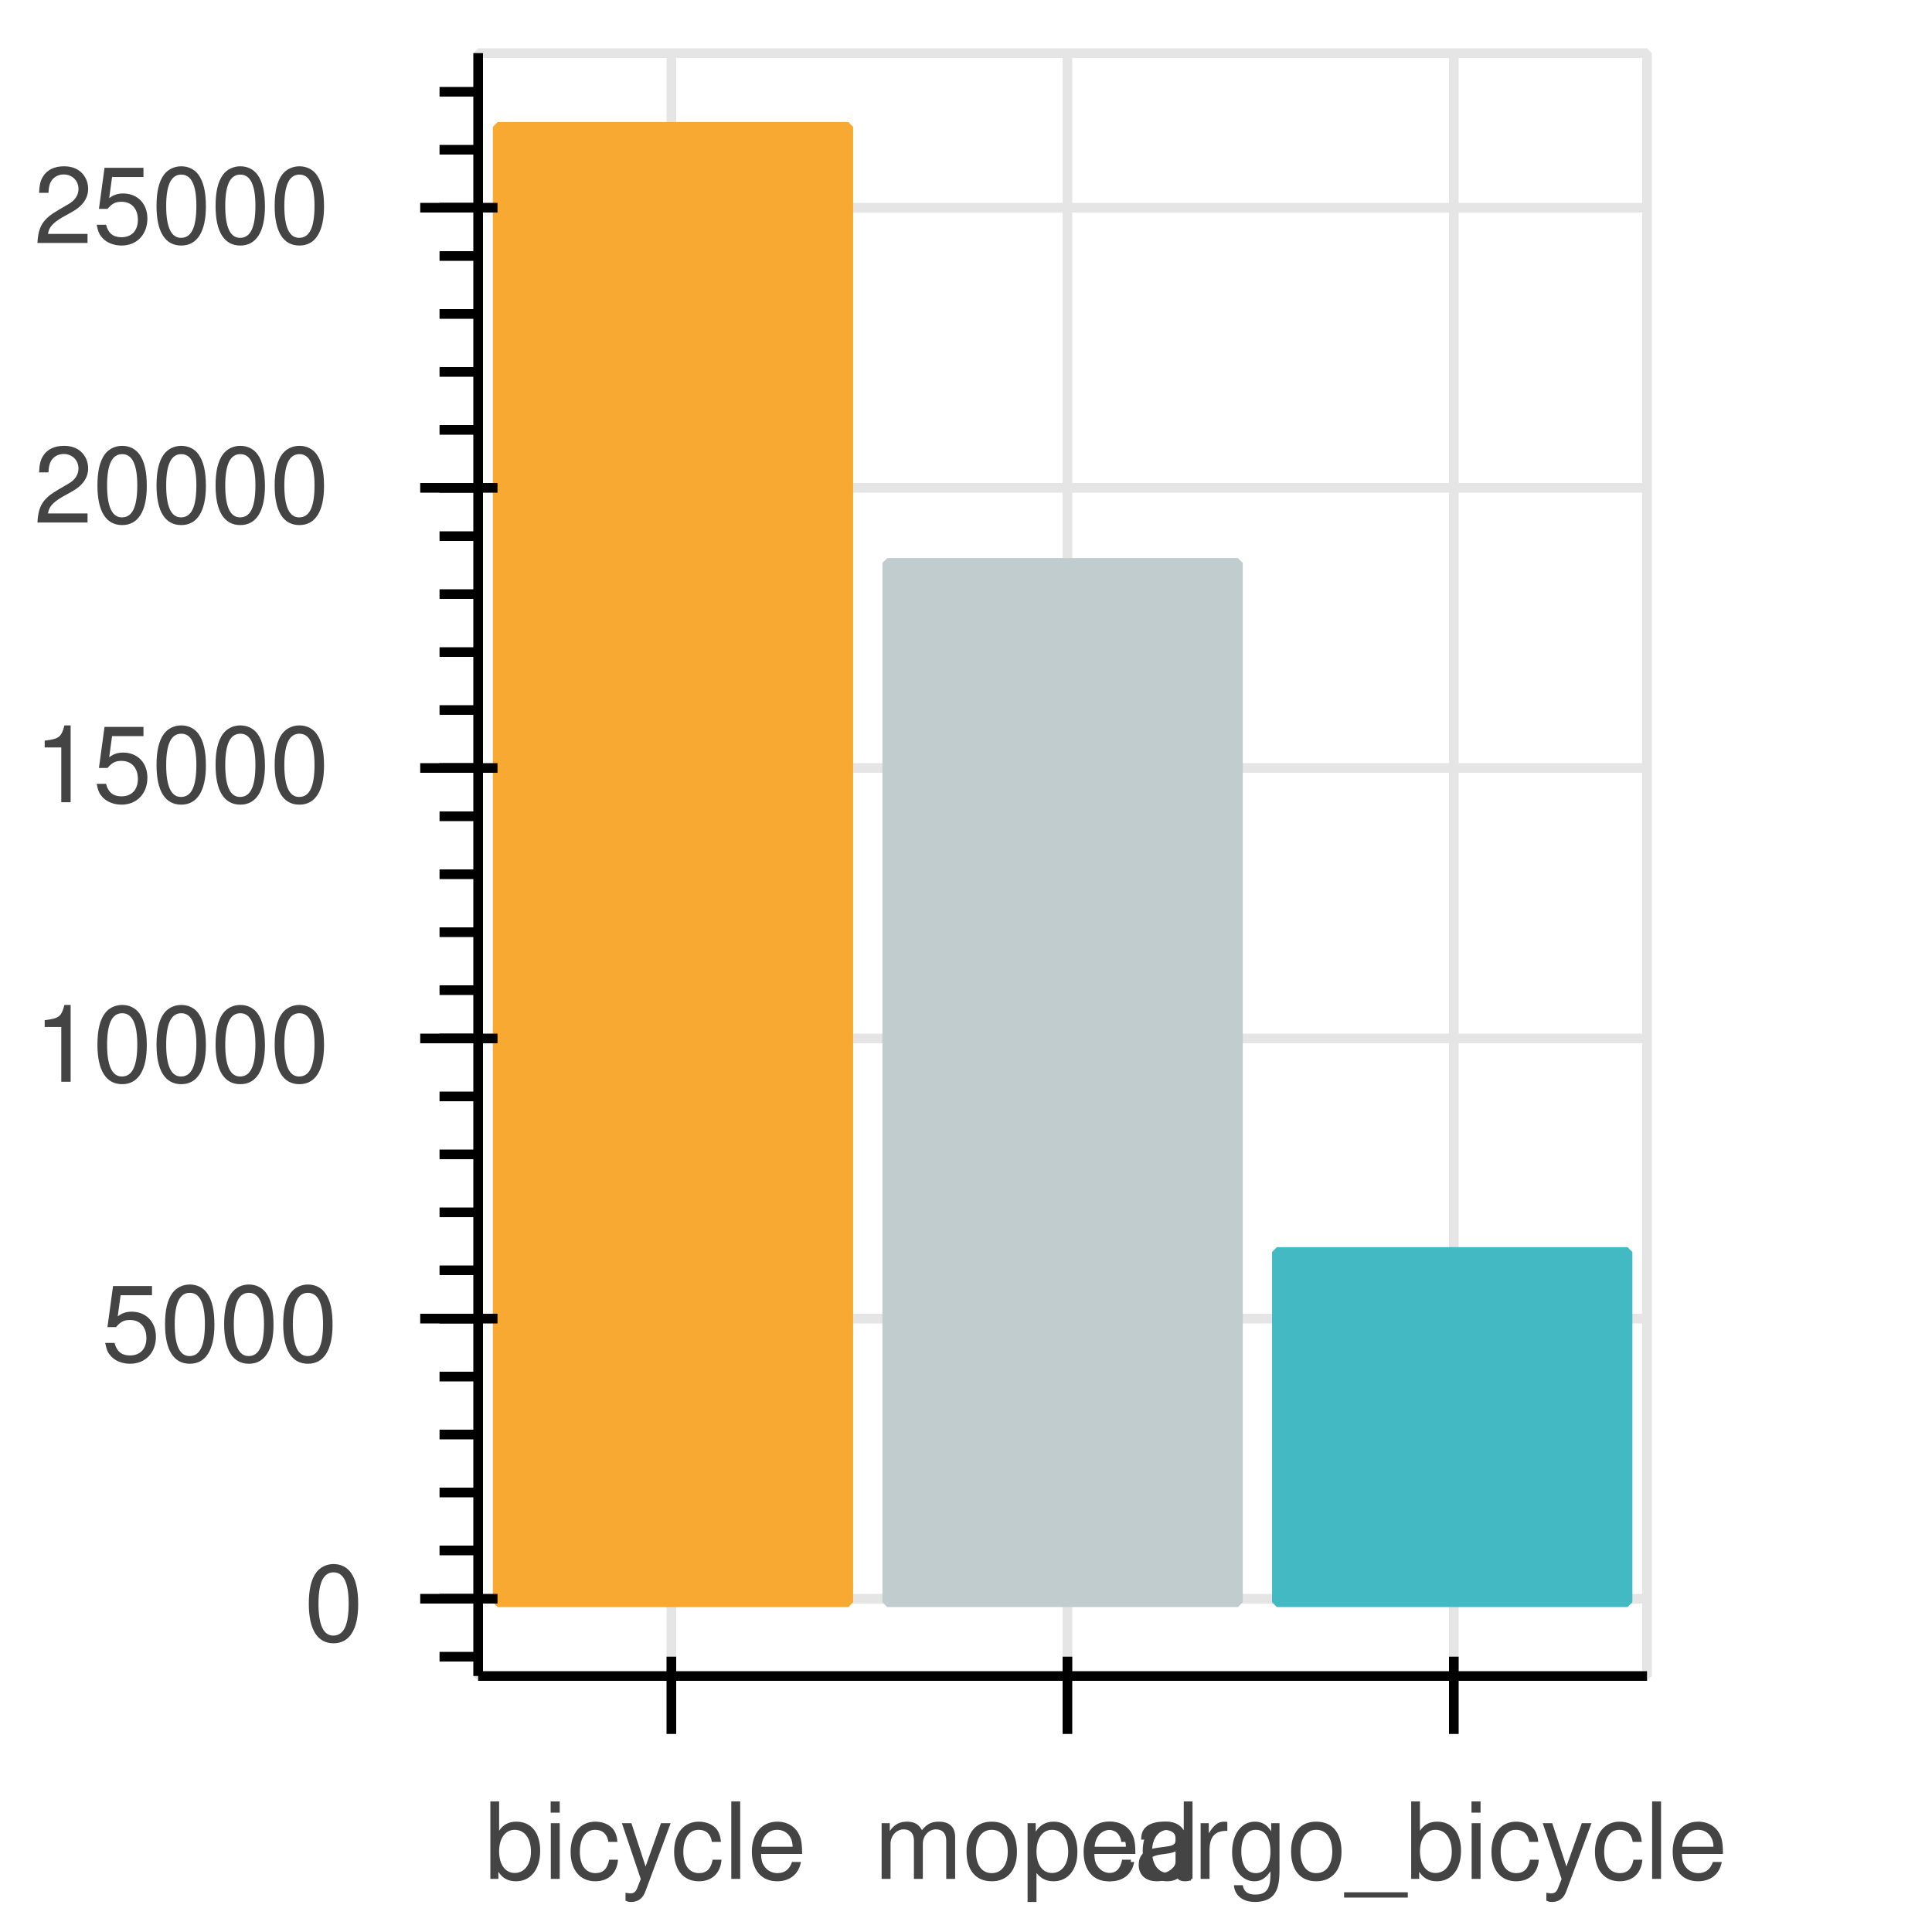
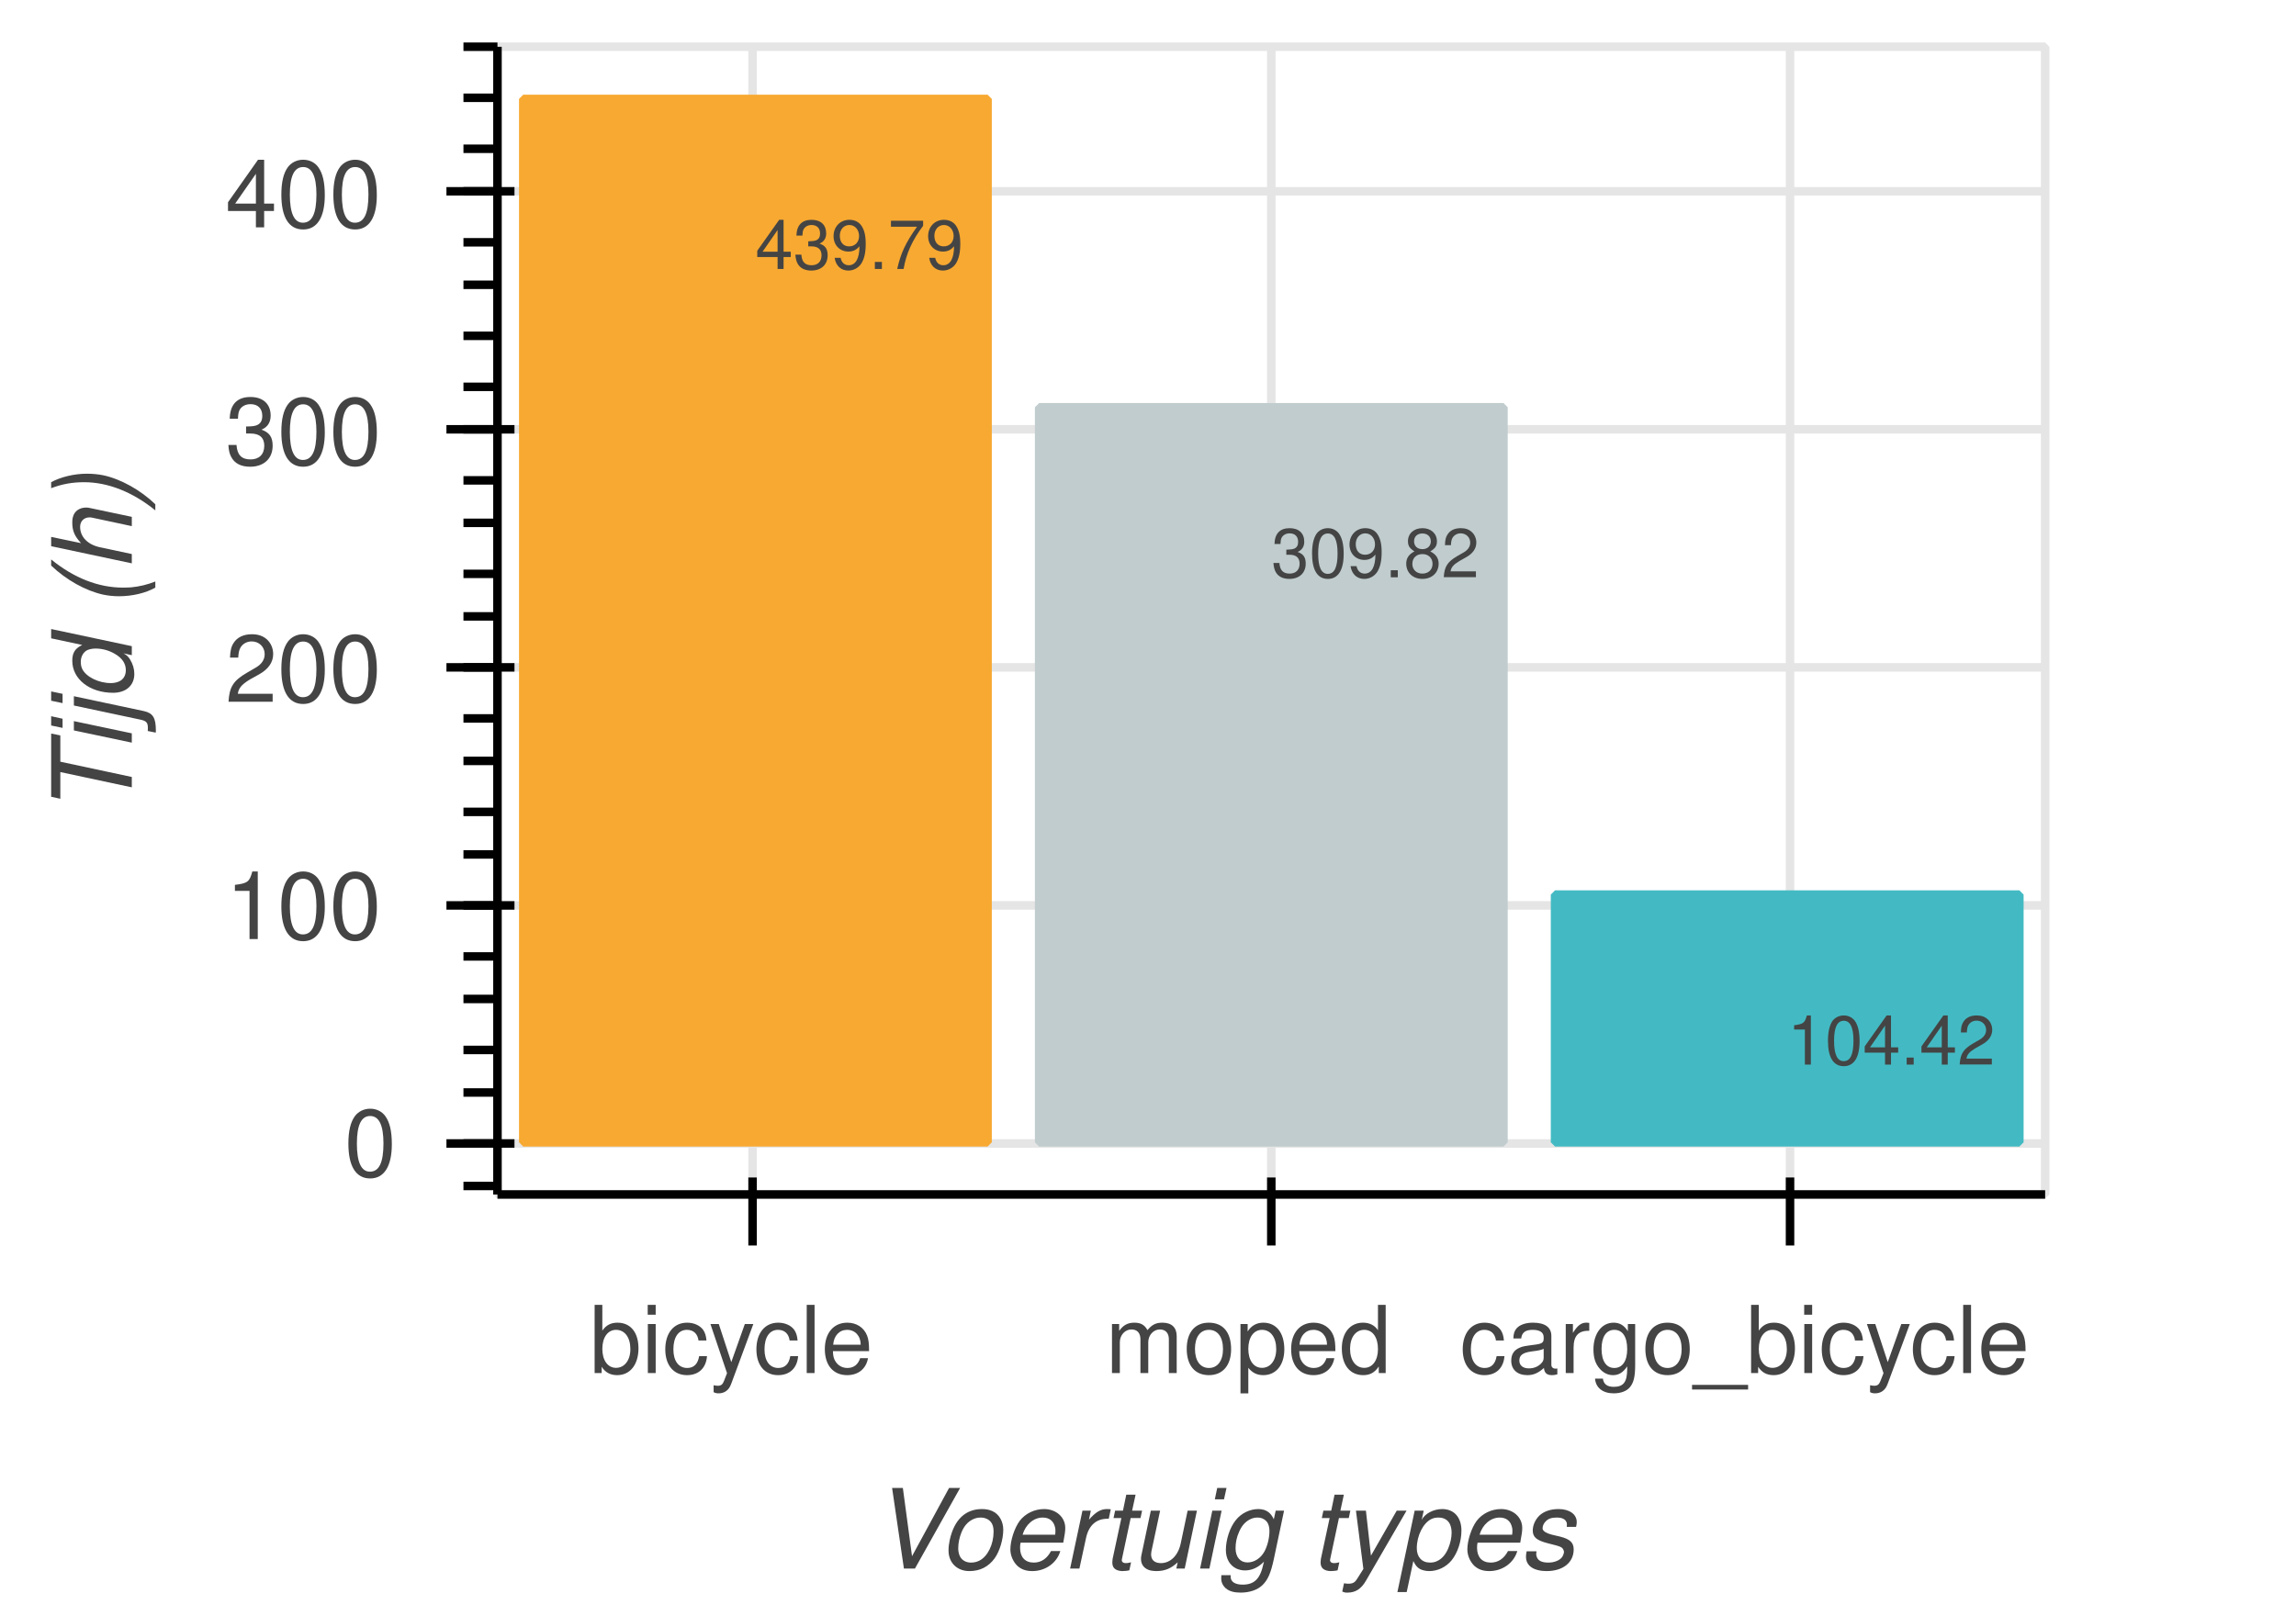
- <svg xmlns="http://www.w3.org/2000/svg" version="1.1" width="200" height="200">
+ <svg xmlns="http://www.w3.org/2000/svg" version="1.1" width="270" height="190">
  <defs>
-     <clipPath id="KDQIHDyoPopG">
-       <path fill="none" stroke="none" d="M 0.5 0.5 L 200.5 0.5 L 200.5 200.5 L 0.5 200.5 L 0.5 0.5 Z M 49.5 5.5 L 170.5 5.5 L 170.5 173.5 L 49.5 173.5 L 49.5 5.5 Z" clip-rule="evenodd" />
+     <clipPath id="fSZqqSCgZIvh">
+       <path fill="none" stroke="none" d="M 0.5 0.5 L 270.5 0.5 L 270.5 190.5 L 0.5 190.5 L 0.5 0.5 Z M 58.5 5.5 L 240.5 5.5 L 240.5 140.5 L 58.5 140.5 L 58.5 5.5 Z" clip-rule="evenodd" />
    </clipPath>
-     <clipPath id="ygUMObIWyPpP">
-       <path fill="none" stroke="none" d="M 49.5 5.5 L 170.5 5.5 L 170.5 173.5 L 49.5 173.5 L 49.5 5.5 Z" />
+     <clipPath id="RfHgEDuzCIsF">
+       <path fill="none" stroke="none" d="M 58.5 5.5 L 240.5 5.5 L 240.5 140.5 L 58.5 140.5 L 58.5 5.5 Z" />
    </clipPath>
-     <clipPath id="AmpodmOpEgCd">
-       <path fill="none" stroke="none" d="M 49.5 5.5 L 170.5 5.5 L 170.5 173.5 L 49.5 173.5 L 49.5 5.5 Z" />
+     <clipPath id="BdTKegNfxPXc">
+       <path fill="none" stroke="none" d="M 58.5 5.5 L 240.5 5.5 L 240.5 140.5 L 58.5 140.5 L 58.5 5.5 Z" />
    </clipPath>
-     <clipPath id="gPpqAiANVhTC">
-       <path fill="none" stroke="none" d="M 49.5 5.5 L 170.5 5.5 L 170.5 173.5 L 49.5 173.5 L 49.5 5.5 Z" />
+     <clipPath id="VTMeRobzIKpQ">
+       <path fill="none" stroke="none" d="M 58.5 5.5 L 240.5 5.5 L 240.5 140.5 L 58.5 140.5 L 58.5 5.5 Z" />
    </clipPath>
-     <clipPath id="dSHhPOhsUpVR">
-       <path fill="none" stroke="none" d="M 49.5 5.5 L 170.5 5.5 L 170.5 173.5 L 49.5 173.5 L 49.5 5.5 Z" />
+     <clipPath id="GFGMJODlHNEQ">
+       <path fill="none" stroke="none" d="M 58.5 5.5 L 240.5 5.5 L 240.5 140.5 L 58.5 140.5 L 58.5 5.5 Z" />
+     </clipPath>
+     <clipPath id="TkuSvbkwbnyP">
+       <path fill="none" stroke="none" d="M 58.5 5.5 L 240.5 5.5 L 240.5 140.5 L 58.5 140.5 L 58.5 5.5 Z" />
    </clipPath>
  </defs>
-   <path fill="rgb(255,255,255)" stroke="none" paint-order="stroke" d="M 0.5 0.5 L 200.5 0.5 L 200.5 200.5 L 0.5 200.5 L 0.5 0.5 Z" fill-opacity="1" clip-path="url(#KDQIHDyoPopG)" />
-   <path fill="rgb(255,255,255)" stroke="none" paint-order="stroke" d="M 49.5 5.5 L 170.5 5.5 L 170.5 173.5 L 49.5 173.5 L 49.5 5.5 Z" fill-opacity="1" />
-   <path fill="none" stroke="rgb(229,229,229)" paint-order="fill" d="M 49.5 5.5 L 170.5 5.5 L 170.5 173.5 L 49.5 173.5 L 49.5 5.5 Z" stroke-opacity="1" stroke-linejoin="bevel" stroke-miterlimit="10" />
-   <path fill="none" stroke="rgb(229,229,229)" paint-order="fill" d="M 69.5 173.5 L 69.5 5.5 M 110.5 173.5 L 110.5 5.5 M 150.5 173.5 L 150.5 5.5" stroke-opacity="1" stroke-linejoin="bevel" stroke-miterlimit="10" clip-path="url(#ygUMObIWyPpP)" />
-   <path fill="none" stroke="rgb(229,229,229)" paint-order="fill" d="M 49.5 165.5 L 170.5 165.5 M 49.5 136.5 L 170.5 136.5 M 49.5 107.5 L 170.5 107.5 M 49.5 79.5 L 170.5 79.5 M 49.5 50.5 L 170.5 50.5 M 49.5 21.5 L 170.5 21.5" stroke-opacity="1" stroke-linejoin="bevel" stroke-miterlimit="10" clip-path="url(#AmpodmOpEgCd)" />
-   <path fill="rgb(248,169,49)" stroke="rgb(248,169,49)" paint-order="fill" d="M 51.517 13.136 L 87.817 13.136 L 87.817 165.864 L 51.517 165.864 L 51.517 13.136 Z" fill-opacity="1" clip-path="url(#gPpqAiANVhTC)" stroke-opacity="1" stroke-linejoin="bevel" stroke-miterlimit="10" />
-   <path fill="rgb(192,204,205)" stroke="rgb(192,204,205)" paint-order="fill" d="M 91.85 58.272 L 128.15 58.272 L 128.15 165.864 L 91.85 165.864 L 91.85 58.272 Z" fill-opacity="1" clip-path="url(#gPpqAiANVhTC)" stroke-opacity="1" stroke-linejoin="bevel" stroke-miterlimit="10" />
-   <path fill="rgb(67,186,195)" stroke="rgb(67,186,195)" paint-order="fill" d="M 132.183 129.603 L 168.483 129.603 L 168.483 165.864 L 132.183 165.864 L 132.183 129.603 Z" fill-opacity="1" clip-path="url(#gPpqAiANVhTC)" stroke-opacity="1" stroke-linejoin="bevel" stroke-miterlimit="10" />
-   <path fill="none" stroke="rgb(0,0,0)" paint-order="fill" d="M 49.5 173.5 L 170.5 173.5" stroke-opacity="1" stroke-linejoin="bevel" stroke-miterlimit="10" />
-   <path fill="none" stroke="rgb(0,0,0)" paint-order="fill" d="M 69.5 179.5 L 69.5 171.5 M 110.5 179.5 L 110.5 171.5 M 150.5 179.5 L 150.5 171.5" stroke-opacity="1" stroke-linejoin="bevel" stroke-miterlimit="10" />
+   <path fill="rgb(255,255,255)" stroke="none" paint-order="stroke" d="M 0.5 0.5 L 270.5 0.5 L 270.5 190.5 L 0.5 190.5 L 0.5 0.5 Z" fill-opacity="1" clip-path="url(#fSZqqSCgZIvh)" />
+   <path fill="rgb(255,255,255)" stroke="none" paint-order="stroke" d="M 58.5 5.5 L 240.5 5.5 L 240.5 140.5 L 58.5 140.5 L 58.5 5.5 Z" fill-opacity="1" />
+   <path fill="none" stroke="rgb(229,229,229)" paint-order="fill" d="M 58.5 5.5 L 240.5 5.5 L 240.5 140.5 L 58.5 140.5 L 58.5 5.5 Z" stroke-opacity="1" stroke-linejoin="bevel" stroke-miterlimit="10" />
+   <path fill="none" stroke="rgb(229,229,229)" paint-order="fill" d="M 88.5 140.5 L 88.5 5.5 M 149.5 140.5 L 149.5 5.5 M 210.5 140.5 L 210.5 5.5" stroke-opacity="1" stroke-linejoin="bevel" stroke-miterlimit="10" clip-path="url(#RfHgEDuzCIsF)" />
+   <path fill="none" stroke="rgb(229,229,229)" paint-order="fill" d="M 58.5 134.5 L 240.5 134.5 M 58.5 106.5 L 240.5 106.5 M 58.5 78.5 L 240.5 78.5 M 58.5 50.5 L 240.5 50.5 M 58.5 22.5 L 240.5 22.5" stroke-opacity="1" stroke-linejoin="bevel" stroke-miterlimit="10" clip-path="url(#BdTKegNfxPXc)" />
+   <path fill="rgb(248,169,49)" stroke="rgb(248,169,49)" paint-order="fill" d="M 61.533 11.636 L 116.133 11.636 L 116.133 134.364 L 61.533 134.364 L 61.533 11.636 Z" fill-opacity="1" clip-path="url(#VTMeRobzIKpQ)" stroke-opacity="1" stroke-linejoin="bevel" stroke-miterlimit="10" />
+   <path fill="rgb(192,204,205)" stroke="rgb(192,204,205)" paint-order="fill" d="M 122.2 47.906 L 176.8 47.906 L 176.8 134.364 L 122.2 134.364 L 122.2 47.906 Z" fill-opacity="1" clip-path="url(#VTMeRobzIKpQ)" stroke-opacity="1" stroke-linejoin="bevel" stroke-miterlimit="10" />
+   <path fill="rgb(67,186,195)" stroke="rgb(67,186,195)" paint-order="fill" d="M 182.867 105.224 L 237.467 105.224 L 237.467 134.364 L 182.867 134.364 L 182.867 105.224 Z" fill-opacity="1" clip-path="url(#VTMeRobzIKpQ)" stroke-opacity="1" stroke-linejoin="bevel" stroke-miterlimit="10" />
+   <g clip-path="url(#GFGMJODlHNEQ)">
+     <text fill="rgb(68,68,68)" stroke="none" font-family="helvetica" font-size="8px" font-style="normal" font-weight="normal" text-decoration="normal" x="88.333" y="31.136" text-anchor="start" dominant-baseline="alphabetic" transform="matrix(1, 0, 0, 1, 0.5, 0.5)" fill-opacity="1">439.79</text>
+   </g>
+   <g clip-path="url(#GFGMJODlHNEQ)">
+     <text fill="none" stroke="rgb(0,0,0)" font-family="helvetica" font-size="8px" font-style="normal" font-weight="normal" text-decoration="normal" x="88.333" y="31.136" text-anchor="start" dominant-baseline="alphabetic" transform="matrix(1, 0, 0, 1, 0.5, 0.5)" stroke-opacity="0" stroke-miterlimit="10" stroke-dasharray="">439.79</text>
+   </g>
+   <g clip-path="url(#GFGMJODlHNEQ)">
+     <text fill="rgb(68,68,68)" stroke="none" font-family="helvetica" font-size="8px" font-style="normal" font-weight="normal" text-decoration="normal" x="149" y="67.406" text-anchor="start" dominant-baseline="alphabetic" transform="matrix(1, 0, 0, 1, 0.5, 0.5)" fill-opacity="1">309.82</text>
+   </g>
+   <g clip-path="url(#GFGMJODlHNEQ)">
+     <text fill="none" stroke="rgb(0,0,0)" font-family="helvetica" font-size="8px" font-style="normal" font-weight="normal" text-decoration="normal" x="149" y="67.406" text-anchor="start" dominant-baseline="alphabetic" transform="matrix(1, 0, 0, 1, 0.5, 0.5)" stroke-opacity="0" stroke-miterlimit="10" stroke-dasharray="">309.82</text>
+   </g>
+   <g clip-path="url(#GFGMJODlHNEQ)">
+     <text fill="rgb(68,68,68)" stroke="none" font-family="helvetica" font-size="8px" font-style="normal" font-weight="normal" text-decoration="normal" x="209.667" y="124.724" text-anchor="start" dominant-baseline="alphabetic" transform="matrix(1, 0, 0, 1, 0.5, 0.5)" fill-opacity="1">104.42</text>
+   </g>
+   <g clip-path="url(#GFGMJODlHNEQ)">
+     <text fill="none" stroke="rgb(0,0,0)" font-family="helvetica" font-size="8px" font-style="normal" font-weight="normal" text-decoration="normal" x="209.667" y="124.724" text-anchor="start" dominant-baseline="alphabetic" transform="matrix(1, 0, 0, 1, 0.5, 0.5)" stroke-opacity="0" stroke-miterlimit="10" stroke-dasharray="">104.42</text>
+   </g>
+   <path fill="none" stroke="rgb(0,0,0)" paint-order="fill" d="M 58.5 140.5 L 240.5 140.5" stroke-opacity="1" stroke-linejoin="bevel" stroke-miterlimit="10" />
+   <path fill="none" stroke="rgb(0,0,0)" paint-order="fill" d="M 88.5 146.5 L 88.5 138.5 M 149.5 146.5 L 149.5 138.5 M 210.5 146.5 L 210.5 138.5" stroke-opacity="1" stroke-linejoin="bevel" stroke-miterlimit="10" />
  <path fill="none" stroke="rgb(0,0,0)" paint-order="fill" d="" stroke-opacity="1" stroke-linejoin="bevel" stroke-miterlimit="10" />
-   <text fill="rgb(68,68,68)" stroke="none" font-family="helvetica" font-size="11px" font-style="normal" font-weight="normal" text-decoration="normal" x="49.667" y="194" text-anchor="start" dominant-baseline="alphabetic" transform="matrix(1, 0, 0, 1, 0.5, 0.5)" fill-opacity="1">bicycle</text>
-   <text fill="none" stroke="rgb(0,0,0)" font-family="helvetica" font-size="11px" font-style="normal" font-weight="normal" text-decoration="normal" x="49.667" y="194" text-anchor="start" dominant-baseline="alphabetic" transform="matrix(1, 0, 0, 1, 0.5, 0.5)" stroke-opacity="0" stroke-linejoin="bevel" stroke-miterlimit="10">bicycle</text>
-   <text fill="rgb(68,68,68)" stroke="none" font-family="helvetica" font-size="11px" font-style="normal" font-weight="normal" text-decoration="normal" x="90" y="194" text-anchor="start" dominant-baseline="alphabetic" transform="matrix(1, 0, 0, 1, 0.5, 0.5)" fill-opacity="1">moped</text>
-   <text fill="none" stroke="rgb(0,0,0)" font-family="helvetica" font-size="11px" font-style="normal" font-weight="normal" text-decoration="normal" x="90" y="194" text-anchor="start" dominant-baseline="alphabetic" transform="matrix(1, 0, 0, 1, 0.5, 0.5)" stroke-opacity="0" stroke-linejoin="bevel" stroke-miterlimit="10">moped</text>
-   <text fill="rgb(68,68,68)" stroke="none" font-family="helvetica" font-size="11px" font-style="normal" font-weight="normal" text-decoration="normal" x="111.333" y="194" text-anchor="start" dominant-baseline="alphabetic" transform="matrix(1, 0, 0, 1, 0.5, 0.5)" fill-opacity="1">cargo_bicycle</text>
-   <text fill="none" stroke="rgb(0,0,0)" font-family="helvetica" font-size="11px" font-style="normal" font-weight="normal" text-decoration="normal" x="111.333" y="194" text-anchor="start" dominant-baseline="alphabetic" transform="matrix(1, 0, 0, 1, 0.5, 0.5)" stroke-opacity="0" stroke-linejoin="bevel" stroke-miterlimit="10">cargo_bicycle</text>
-   <path fill="none" stroke="rgb(0,0,0)" paint-order="fill" d="M 49.5 173.5 L 49.5 5.5" stroke-opacity="1" stroke-linejoin="bevel" stroke-miterlimit="10" />
-   <path fill="none" stroke="rgb(0,0,0)" paint-order="fill" d="M 43.5 165.5 L 51.5 165.5 M 43.5 136.5 L 51.5 136.5 M 43.5 107.5 L 51.5 107.5 M 43.5 79.5 L 51.5 79.5 M 43.5 50.5 L 51.5 50.5 M 43.5 21.5 L 51.5 21.5" stroke-opacity="1" stroke-linejoin="bevel" stroke-miterlimit="10" />
-   <path fill="none" stroke="rgb(0,0,0)" paint-order="fill" d="M 45.5 171.5 L 49.5 171.5 M 45.5 165.5 L 49.5 165.5 M 45.5 160.5 L 49.5 160.5 M 45.5 154.5 L 49.5 154.5 M 45.5 148.5 L 49.5 148.5 M 45.5 142.5 L 49.5 142.5 M 45.5 136.5 L 49.5 136.5 M 45.5 131.5 L 49.5 131.5 M 45.5 125.5 L 49.5 125.5 M 45.5 119.5 L 49.5 119.5 M 45.5 113.5 L 49.5 113.5 M 45.5 107.5 L 49.5 107.5 M 45.5 102.5 L 49.5 102.5 M 45.5 96.5 L 49.5 96.5 M 45.5 90.5 L 49.5 90.5 M 45.5 84.5 L 49.5 84.5 M 45.5 79.5 L 49.5 79.5 M 45.5 73.5 L 49.5 73.5 M 45.5 67.5 L 49.5 67.5 M 45.5 61.5 L 49.5 61.5 M 45.5 55.5 L 49.5 55.5 M 45.5 50.5 L 49.5 50.5 M 45.5 44.5 L 49.5 44.5 M 45.5 38.5 L 49.5 38.5 M 45.5 32.5 L 49.5 32.5 M 45.5 26.5 L 49.5 26.5 M 45.5 21.5 L 49.5 21.5 M 45.5 15.5 L 49.5 15.5 M 45.5 9.5 L 49.5 9.5" stroke-opacity="1" stroke-linejoin="bevel" stroke-miterlimit="10" />
-   <text fill="rgb(68,68,68)" stroke="none" font-family="helvetica" font-size="11px" font-style="normal" font-weight="normal" text-decoration="normal" x="31" y="169.364" text-anchor="start" dominant-baseline="alphabetic" transform="matrix(1, 0, 0, 1, 0.5, 0.5)" fill-opacity="1">0</text>
-   <text fill="none" stroke="rgb(0,0,0)" font-family="helvetica" font-size="11px" font-style="normal" font-weight="normal" text-decoration="normal" x="31" y="169.364" text-anchor="start" dominant-baseline="alphabetic" transform="matrix(1, 0, 0, 1, 0.5, 0.5)" stroke-opacity="0" stroke-linejoin="bevel" stroke-miterlimit="10">0</text>
-   <text fill="rgb(68,68,68)" stroke="none" font-family="helvetica" font-size="11px" font-style="normal" font-weight="normal" text-decoration="normal" x="10" y="140.424" text-anchor="start" dominant-baseline="alphabetic" transform="matrix(1, 0, 0, 1, 0.5, 0.5)" fill-opacity="1">5000</text>
-   <text fill="none" stroke="rgb(0,0,0)" font-family="helvetica" font-size="11px" font-style="normal" font-weight="normal" text-decoration="normal" x="10" y="140.424" text-anchor="start" dominant-baseline="alphabetic" transform="matrix(1, 0, 0, 1, 0.5, 0.5)" stroke-opacity="0" stroke-linejoin="bevel" stroke-miterlimit="10">5000</text>
-   <text fill="rgb(68,68,68)" stroke="none" font-family="helvetica" font-size="11px" font-style="normal" font-weight="normal" text-decoration="normal" x="3" y="111.484" text-anchor="start" dominant-baseline="alphabetic" transform="matrix(1, 0, 0, 1, 0.5, 0.5)" fill-opacity="1">10000</text>
-   <text fill="none" stroke="rgb(0,0,0)" font-family="helvetica" font-size="11px" font-style="normal" font-weight="normal" text-decoration="normal" x="3" y="111.484" text-anchor="start" dominant-baseline="alphabetic" transform="matrix(1, 0, 0, 1, 0.5, 0.5)" stroke-opacity="0" stroke-linejoin="bevel" stroke-miterlimit="10">10000</text>
-   <text fill="rgb(68,68,68)" stroke="none" font-family="helvetica" font-size="11px" font-style="normal" font-weight="normal" text-decoration="normal" x="3" y="82.545" text-anchor="start" dominant-baseline="alphabetic" transform="matrix(1, 0, 0, 1, 0.5, 0.5)" fill-opacity="1">15000</text>
-   <text fill="none" stroke="rgb(0,0,0)" font-family="helvetica" font-size="11px" font-style="normal" font-weight="normal" text-decoration="normal" x="3" y="82.545" text-anchor="start" dominant-baseline="alphabetic" transform="matrix(1, 0, 0, 1, 0.5, 0.5)" stroke-opacity="0" stroke-linejoin="bevel" stroke-miterlimit="10">15000</text>
-   <text fill="rgb(68,68,68)" stroke="none" font-family="helvetica" font-size="11px" font-style="normal" font-weight="normal" text-decoration="normal" x="3" y="53.605" text-anchor="start" dominant-baseline="alphabetic" transform="matrix(1, 0, 0, 1, 0.5, 0.5)" fill-opacity="1">20000</text>
-   <text fill="none" stroke="rgb(0,0,0)" font-family="helvetica" font-size="11px" font-style="normal" font-weight="normal" text-decoration="normal" x="3" y="53.605" text-anchor="start" dominant-baseline="alphabetic" transform="matrix(1, 0, 0, 1, 0.5, 0.5)" stroke-opacity="0" stroke-linejoin="bevel" stroke-miterlimit="10">20000</text>
-   <text fill="rgb(68,68,68)" stroke="none" font-family="helvetica" font-size="11px" font-style="normal" font-weight="normal" text-decoration="normal" x="3" y="24.666" text-anchor="start" dominant-baseline="alphabetic" transform="matrix(1, 0, 0, 1, 0.5, 0.5)" fill-opacity="1">25000</text>
-   <text fill="none" stroke="rgb(0,0,0)" font-family="helvetica" font-size="11px" font-style="normal" font-weight="normal" text-decoration="normal" x="3" y="24.666" text-anchor="start" dominant-baseline="alphabetic" transform="matrix(1, 0, 0, 1, 0.5, 0.5)" stroke-opacity="0" stroke-linejoin="bevel" stroke-miterlimit="10">25000</text>
+   <text fill="rgb(68,68,68)" stroke="none" font-family="helvetica" font-size="11px" font-style="normal" font-weight="normal" text-decoration="normal" x="68.833" y="161" text-anchor="start" dominant-baseline="alphabetic" transform="matrix(1, 0, 0, 1, 0.5, 0.5)" fill-opacity="1">bicycle</text>
+   <text fill="none" stroke="rgb(0,0,0)" font-family="helvetica" font-size="11px" font-style="normal" font-weight="normal" text-decoration="normal" x="68.833" y="161" text-anchor="start" dominant-baseline="alphabetic" transform="matrix(1, 0, 0, 1, 0.5, 0.5)" stroke-opacity="0" stroke-linejoin="bevel" stroke-miterlimit="10">bicycle</text>
+   <text fill="rgb(68,68,68)" stroke="none" font-family="helvetica" font-size="11px" font-style="normal" font-weight="normal" text-decoration="normal" x="129.5" y="161" text-anchor="start" dominant-baseline="alphabetic" transform="matrix(1, 0, 0, 1, 0.5, 0.5)" fill-opacity="1">moped</text>
+   <text fill="none" stroke="rgb(0,0,0)" font-family="helvetica" font-size="11px" font-style="normal" font-weight="normal" text-decoration="normal" x="129.5" y="161" text-anchor="start" dominant-baseline="alphabetic" transform="matrix(1, 0, 0, 1, 0.5, 0.5)" stroke-opacity="0" stroke-linejoin="bevel" stroke-miterlimit="10">moped</text>
+   <text fill="rgb(68,68,68)" stroke="none" font-family="helvetica" font-size="11px" font-style="normal" font-weight="normal" text-decoration="normal" x="171.167" y="161" text-anchor="start" dominant-baseline="alphabetic" transform="matrix(1, 0, 0, 1, 0.5, 0.5)" fill-opacity="1">cargo_bicycle</text>
+   <text fill="none" stroke="rgb(0,0,0)" font-family="helvetica" font-size="11px" font-style="normal" font-weight="normal" text-decoration="normal" x="171.167" y="161" text-anchor="start" dominant-baseline="alphabetic" transform="matrix(1, 0, 0, 1, 0.5, 0.5)" stroke-opacity="0" stroke-linejoin="bevel" stroke-miterlimit="10">cargo_bicycle</text>
+   <text fill="rgb(68,68,68)" stroke="none" font-family="helvetica" font-size="13px" font-style="italic" font-weight="normal" text-decoration="normal" x="102" y="184" text-anchor="start" dominant-baseline="alphabetic" transform="matrix(1, 0, 0, 1, 0.5, 0.5)" fill-opacity="1">Voertuig types</text>
+   <text fill="none" stroke="rgb(0,0,0)" font-family="helvetica" font-size="13px" font-style="italic" font-weight="normal" text-decoration="normal" x="102" y="184" text-anchor="start" dominant-baseline="alphabetic" transform="matrix(1, 0, 0, 1, 0.5, 0.5)" stroke-opacity="0" stroke-linejoin="bevel" stroke-miterlimit="10">Voertuig types</text>
+   <path fill="none" stroke="rgb(0,0,0)" paint-order="fill" d="M 58.5 140.5 L 58.5 5.5" stroke-opacity="1" stroke-linejoin="bevel" stroke-miterlimit="10" />
+   <path fill="none" stroke="rgb(0,0,0)" paint-order="fill" d="M 52.5 134.5 L 60.5 134.5 M 52.5 106.5 L 60.5 106.5 M 52.5 78.5 L 60.5 78.5 M 52.5 50.5 L 60.5 50.5 M 52.5 22.5 L 60.5 22.5" stroke-opacity="1" stroke-linejoin="bevel" stroke-miterlimit="10" />
+   <path fill="none" stroke="rgb(0,0,0)" paint-order="fill" d="M 54.5 139.5 L 58.5 139.5 M 54.5 134.5 L 58.5 134.5 M 54.5 128.5 L 58.5 128.5 M 54.5 123.5 L 58.5 123.5 M 54.5 117.5 L 58.5 117.5 M 54.5 112.5 L 58.5 112.5 M 54.5 106.5 L 58.5 106.5 M 54.5 100.5 L 58.5 100.5 M 54.5 95.5 L 58.5 95.5 M 54.5 89.5 L 58.5 89.5 M 54.5 84.5 L 58.5 84.5 M 54.5 78.5 L 58.5 78.5 M 54.5 72.5 L 58.5 72.5 M 54.5 67.5 L 58.5 67.5 M 54.5 61.5 L 58.5 61.5 M 54.5 56.5 L 58.5 56.5 M 54.5 50.5 L 58.5 50.5 M 54.5 45.5 L 58.5 45.5 M 54.5 39.5 L 58.5 39.5 M 54.5 33.5 L 58.5 33.5 M 54.5 28.5 L 58.5 28.5 M 54.5 22.5 L 58.5 22.5 M 54.5 17.5 L 58.5 17.5 M 54.5 11.5 L 58.5 11.5 M 54.5 5.5 L 58.5 5.5" stroke-opacity="1" stroke-linejoin="bevel" stroke-miterlimit="10" />
+   <text fill="rgb(68,68,68)" stroke="none" font-family="helvetica" font-size="11px" font-style="normal" font-weight="normal" text-decoration="normal" x="40" y="137.864" text-anchor="start" dominant-baseline="alphabetic" transform="matrix(1, 0, 0, 1, 0.5, 0.5)" fill-opacity="1">0</text>
+   <text fill="none" stroke="rgb(0,0,0)" font-family="helvetica" font-size="11px" font-style="normal" font-weight="normal" text-decoration="normal" x="40" y="137.864" text-anchor="start" dominant-baseline="alphabetic" transform="matrix(1, 0, 0, 1, 0.5, 0.5)" stroke-opacity="0" stroke-linejoin="bevel" stroke-miterlimit="10">0</text>
+   <text fill="rgb(68,68,68)" stroke="none" font-family="helvetica" font-size="11px" font-style="normal" font-weight="normal" text-decoration="normal" x="26" y="109.958" text-anchor="start" dominant-baseline="alphabetic" transform="matrix(1, 0, 0, 1, 0.5, 0.5)" fill-opacity="1">100</text>
+   <text fill="none" stroke="rgb(0,0,0)" font-family="helvetica" font-size="11px" font-style="normal" font-weight="normal" text-decoration="normal" x="26" y="109.958" text-anchor="start" dominant-baseline="alphabetic" transform="matrix(1, 0, 0, 1, 0.5, 0.5)" stroke-opacity="0" stroke-linejoin="bevel" stroke-miterlimit="10">100</text>
+   <text fill="rgb(68,68,68)" stroke="none" font-family="helvetica" font-size="11px" font-style="normal" font-weight="normal" text-decoration="normal" x="26" y="82.052" text-anchor="start" dominant-baseline="alphabetic" transform="matrix(1, 0, 0, 1, 0.5, 0.5)" fill-opacity="1">200</text>
+   <text fill="none" stroke="rgb(0,0,0)" font-family="helvetica" font-size="11px" font-style="normal" font-weight="normal" text-decoration="normal" x="26" y="82.052" text-anchor="start" dominant-baseline="alphabetic" transform="matrix(1, 0, 0, 1, 0.5, 0.5)" stroke-opacity="0" stroke-linejoin="bevel" stroke-miterlimit="10">200</text>
+   <text fill="rgb(68,68,68)" stroke="none" font-family="helvetica" font-size="11px" font-style="normal" font-weight="normal" text-decoration="normal" x="26" y="54.146" text-anchor="start" dominant-baseline="alphabetic" transform="matrix(1, 0, 0, 1, 0.5, 0.5)" fill-opacity="1">300</text>
+   <text fill="none" stroke="rgb(0,0,0)" font-family="helvetica" font-size="11px" font-style="normal" font-weight="normal" text-decoration="normal" x="26" y="54.146" text-anchor="start" dominant-baseline="alphabetic" transform="matrix(1, 0, 0, 1, 0.5, 0.5)" stroke-opacity="0" stroke-linejoin="bevel" stroke-miterlimit="10">300</text>
+   <text fill="rgb(68,68,68)" stroke="none" font-family="helvetica" font-size="11px" font-style="normal" font-weight="normal" text-decoration="normal" x="26" y="26.24" text-anchor="start" dominant-baseline="alphabetic" transform="matrix(1, 0, 0, 1, 0.5, 0.5)" fill-opacity="1">400</text>
+   <text fill="none" stroke="rgb(0,0,0)" font-family="helvetica" font-size="11px" font-style="normal" font-weight="normal" text-decoration="normal" x="26" y="26.24" text-anchor="start" dominant-baseline="alphabetic" transform="matrix(1, 0, 0, 1, 0.5, 0.5)" stroke-opacity="0" stroke-linejoin="bevel" stroke-miterlimit="10">400</text>
+   <text fill="rgb(68,68,68)" stroke="none" font-family="helvetica" font-size="13px" font-style="italic" font-weight="normal" text-decoration="normal" x="-5" y="69.5" text-anchor="start" dominant-baseline="alphabetic" transform="matrix(6.123233995736766e-17, -1, 1, 6.123233995736766e-17, -54, 91)" fill-opacity="1">Tijd (h)</text>
+   <text fill="none" stroke="rgb(0,0,0)" font-family="helvetica" font-size="13px" font-style="italic" font-weight="normal" text-decoration="normal" x="-5" y="69.5" text-anchor="start" dominant-baseline="alphabetic" transform="matrix(6.123233995736766e-17, -1, 1, 6.123233995736766e-17, -54, 91)" stroke-opacity="0" stroke-linejoin="bevel" stroke-miterlimit="10">Tijd (h)</text>
</svg>
